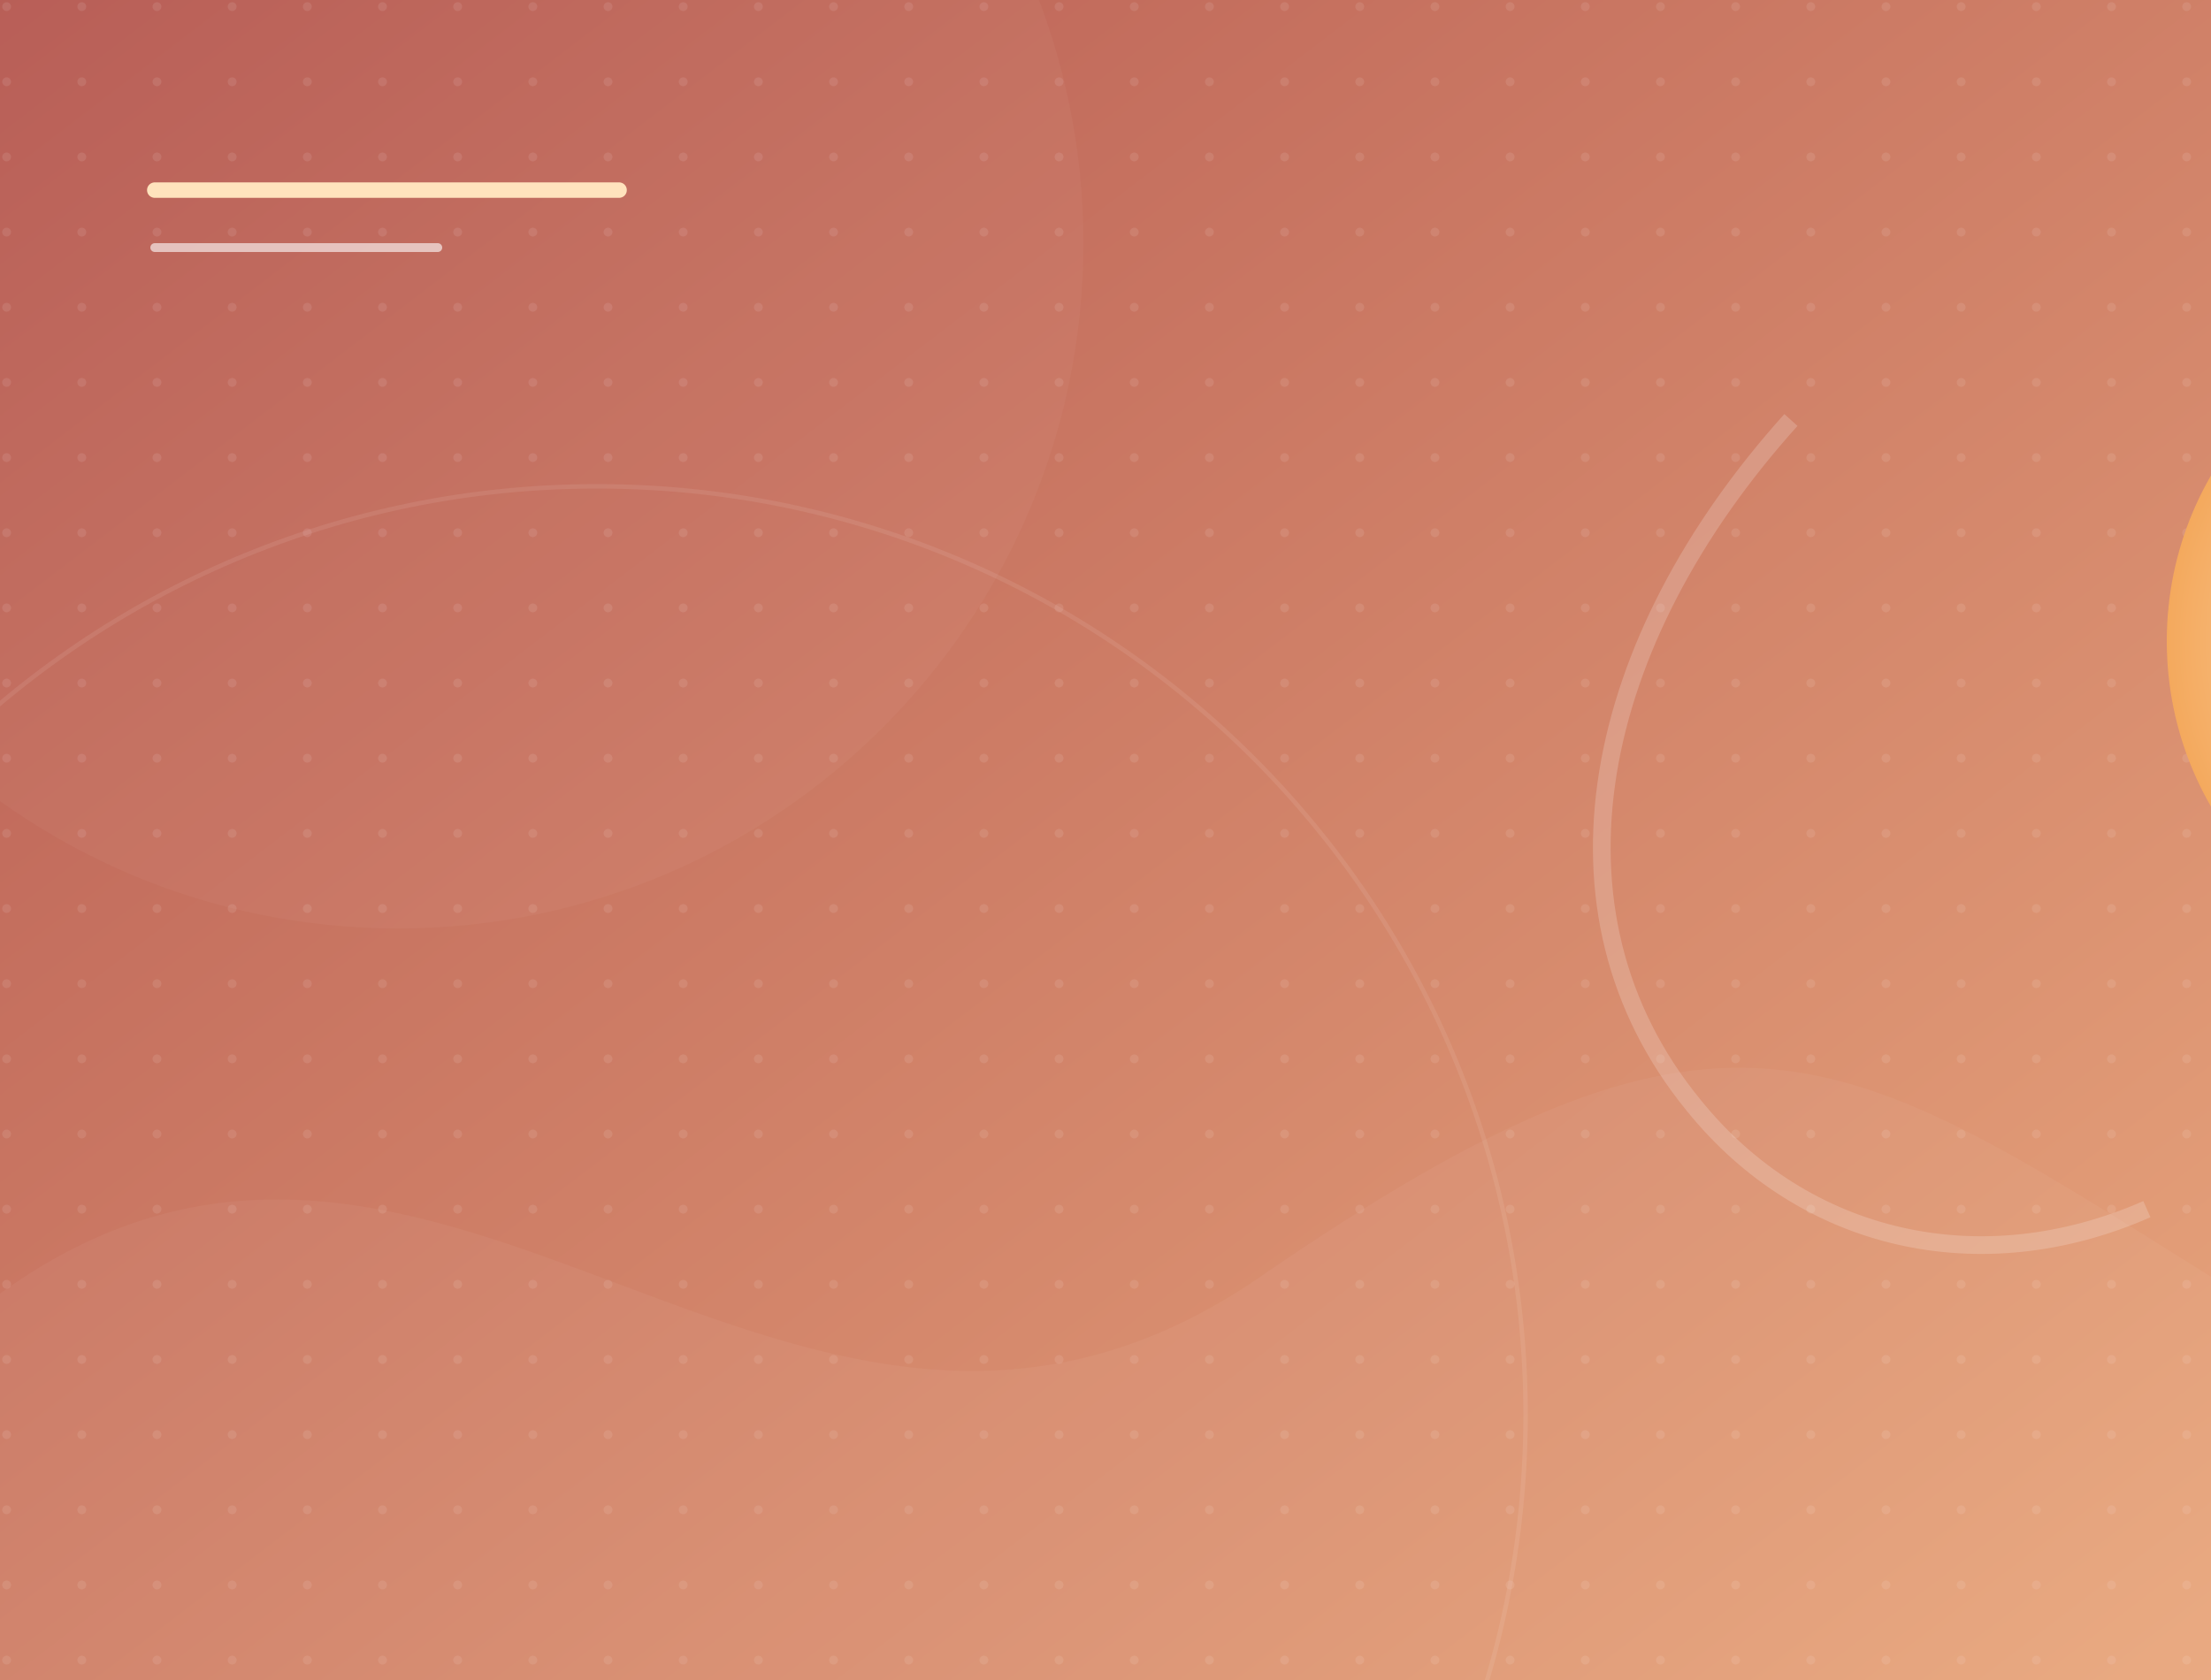
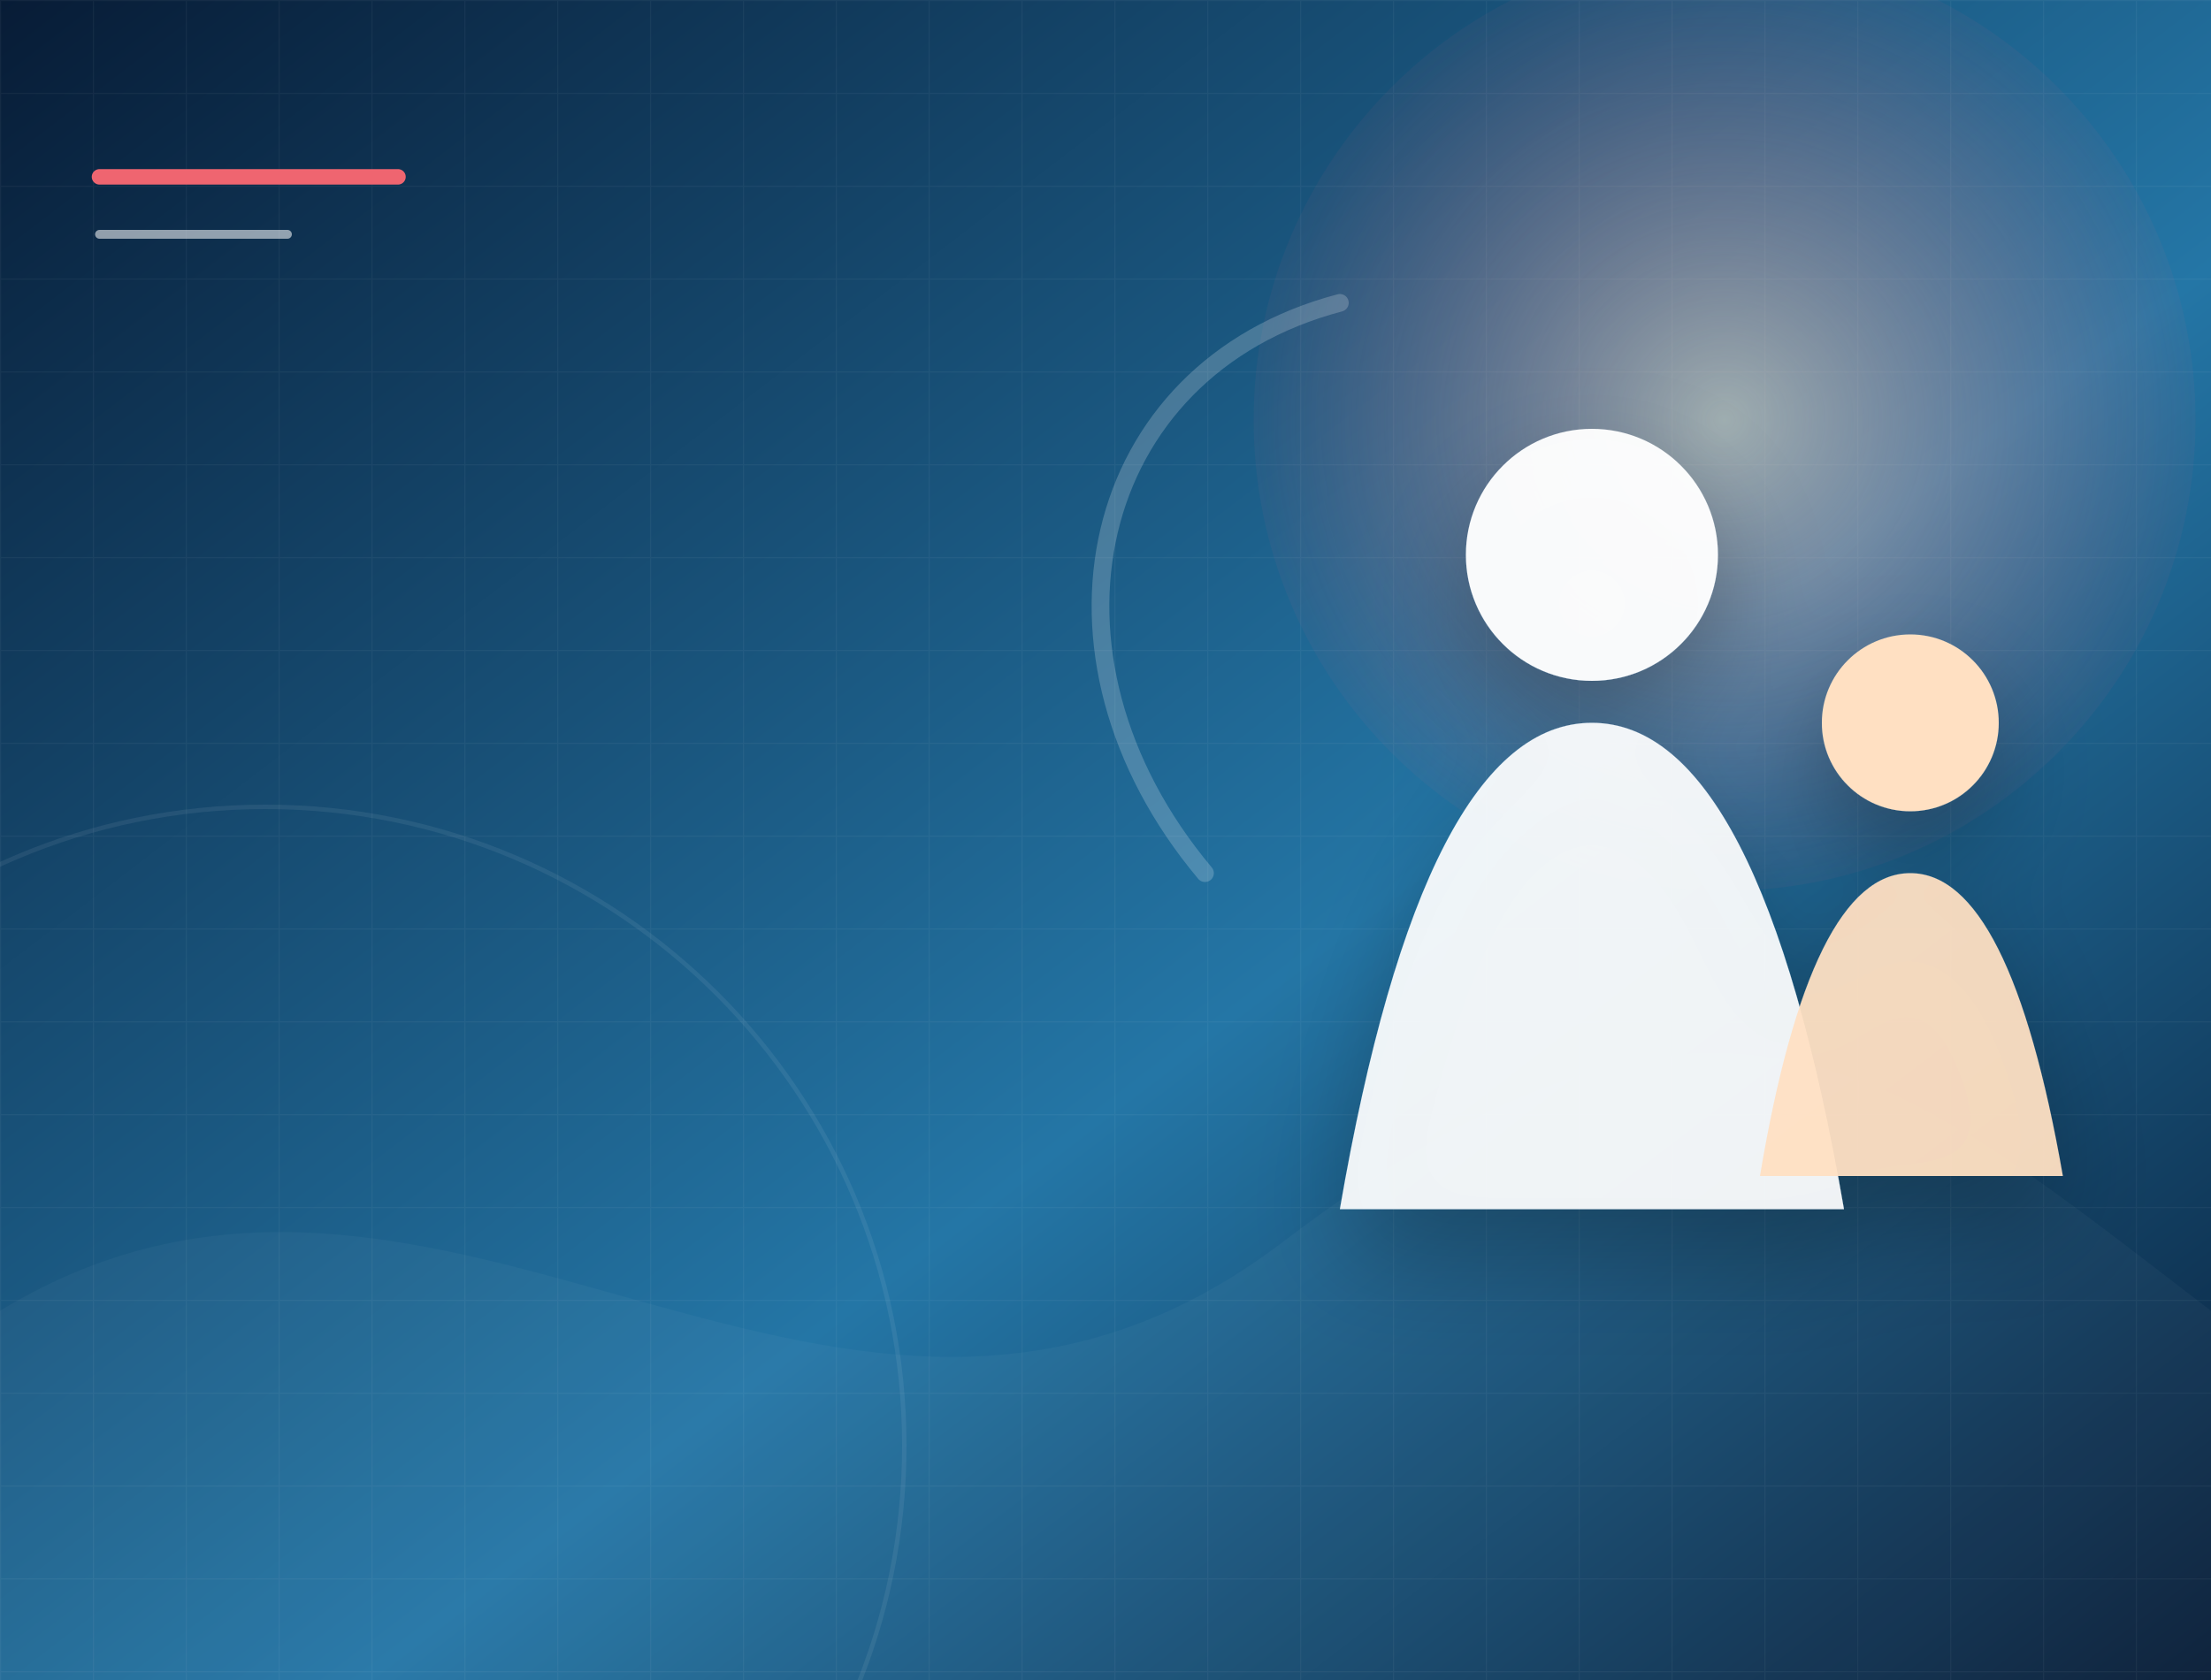
- <svg xmlns="http://www.w3.org/2000/svg" width="1000" height="760" viewBox="0 0 1000 760" role="img">
+ <svg xmlns="http://www.w3.org/2000/svg" width="1000" height="760" viewBox="0 0 1000 760" role="img" aria-labelledby="title-655301bf">
  <defs>
    <linearGradient id="bg655301bf" x1="0" y1="0" x2="1" y2="1">
-       <stop stop-color="#b65952" />
-       <stop offset="1" stop-color="#e9a77d" />
+       <stop stop-color="#071b35" />
+       <stop offset=".58" stop-color="#2476a6" />
+       <stop offset="1" stop-color="#071b35" />
    </linearGradient>
-     <linearGradient id="accent" x1="0" y1="0" x2="1" y2="1">
-       <stop stop-color="#ffe3bd" />
-       <stop offset="1" stop-color="#fff" />
+     <radialGradient id="glow655301bf" cx="50%" cy="50%" r="50%">
+       <stop stop-color="#ffe0c2" stop-opacity=".92" />
+       <stop offset="1" stop-color="#ef6570" stop-opacity=".08" />
+     </radialGradient>
+     <linearGradient id="glass655301bf" x1="0" y1="0" x2="1" y2="1">
+       <stop stop-color="#fff" stop-opacity=".36" />
+       <stop offset="1" stop-color="#fff" stop-opacity=".08" />
    </linearGradient>
-     <radialGradient id="warm">
-       <stop stop-color="#ffe9d0" />
-       <stop offset="1" stop-color="#f4a95d" />
-     </radialGradient>
-     <pattern id="dots655301bf" width="34" height="34" patternUnits="userSpaceOnUse">
-       <circle cx="3" cy="3" r="2" fill="#fff" opacity=".09" />
+     <pattern id="grid655301bf" width="42" height="42" patternUnits="userSpaceOnUse">
+       <path d="M42 0H0V42" fill="none" stroke="#fff" stroke-opacity=".045" />
    </pattern>
+     <filter id="shadow655301bf" x="-30%" y="-30%" width="160%" height="160%">
+       <feDropShadow dx="0" dy="22" stdDeviation="24" flood-color="#000" flood-opacity=".28" />
+     </filter>
  </defs>
  <rect width="1000" height="760" fill="url(#bg655301bf)" />
-   <rect width="1000" height="760" fill="url(#dots655301bf)" />
-   <circle cx="180" cy="110" r="310" fill="#fff" opacity=".035" />
-   <circle cx="270" cy="640" r="420" fill="none" stroke="#fff" stroke-width="2" opacity=".08" />
-   <path d="M0 585.2C200.0 440.8 360.0 722.0 570.0 577.6S830.0 471.2 1000 577.6V760H0Z" fill="#fff" opacity=".04" />
-   <circle cx="1130" cy="290" r="150" fill="url(#warm)" />
-   <circle cx="1130" cy="260" r="58" fill="#fff" opacity=".94" />
-   <path d="M1010 570c22-152 80-225 120-225s98 73 120 225" fill="#fff" opacity=".92" />
-   <circle cx="1320" cy="350" r="42" fill="#fff" opacity=".85" />
-   <path d="M1245 580c16-112 45-168 75-168s59 56 75 168" fill="#fff" opacity=".83" />
-   <path d="M810 190c-90 100-116 222-44 310 50 62 130 80 205 47" fill="none" stroke="#fff" stroke-width="8" opacity=".18" />
-   <path d="M70 86h210" stroke="#ffe3bd" stroke-width="7" stroke-linecap="round" />
-   <path d="M70 112h128" stroke="#fff" stroke-width="4" stroke-linecap="round" opacity=".6" />
+   <rect width="1000" height="760" fill="url(#grid655301bf)" />
+   <circle cx="780" cy="190" r="213" fill="url(#glow655301bf)" opacity=".62" />
+   <circle cx="120" cy="654" r="289" fill="none" stroke="#fff" stroke-opacity=".07" stroke-width="2" />
+   <path d="M0 593 C 200 471, 380 714, 580 562 S 860 486, 1000 593 V 760 H0Z" fill="#fff" opacity=".035" />
+   <path d="M45 80H180" stroke="#ef6570" stroke-width="7" stroke-linecap="round" />
+   <path d="M45 106H130" stroke="#fff" stroke-opacity=".55" stroke-width="4" stroke-linecap="round" />
+   <g filter="url(#shadow655301bf)">
+     <circle cx="720" cy="251" r="57" fill="#fff" opacity=".96" />
+     <path d="M606 547Q644 327 720 327T834 547" fill="#fff" opacity=".92" />
+     <circle cx="864" cy="327" r="40" fill="#ffe0c2" />
+     <path d="M796 532Q819 395 864 395T933 532" fill="#ffe0c2" opacity=".94" />
+   </g>
+   <path d="M545 395C462 296 492 167 606 137" fill="none" stroke="#fff" stroke-opacity=".2" stroke-width="8" stroke-linecap="round" />
</svg>
